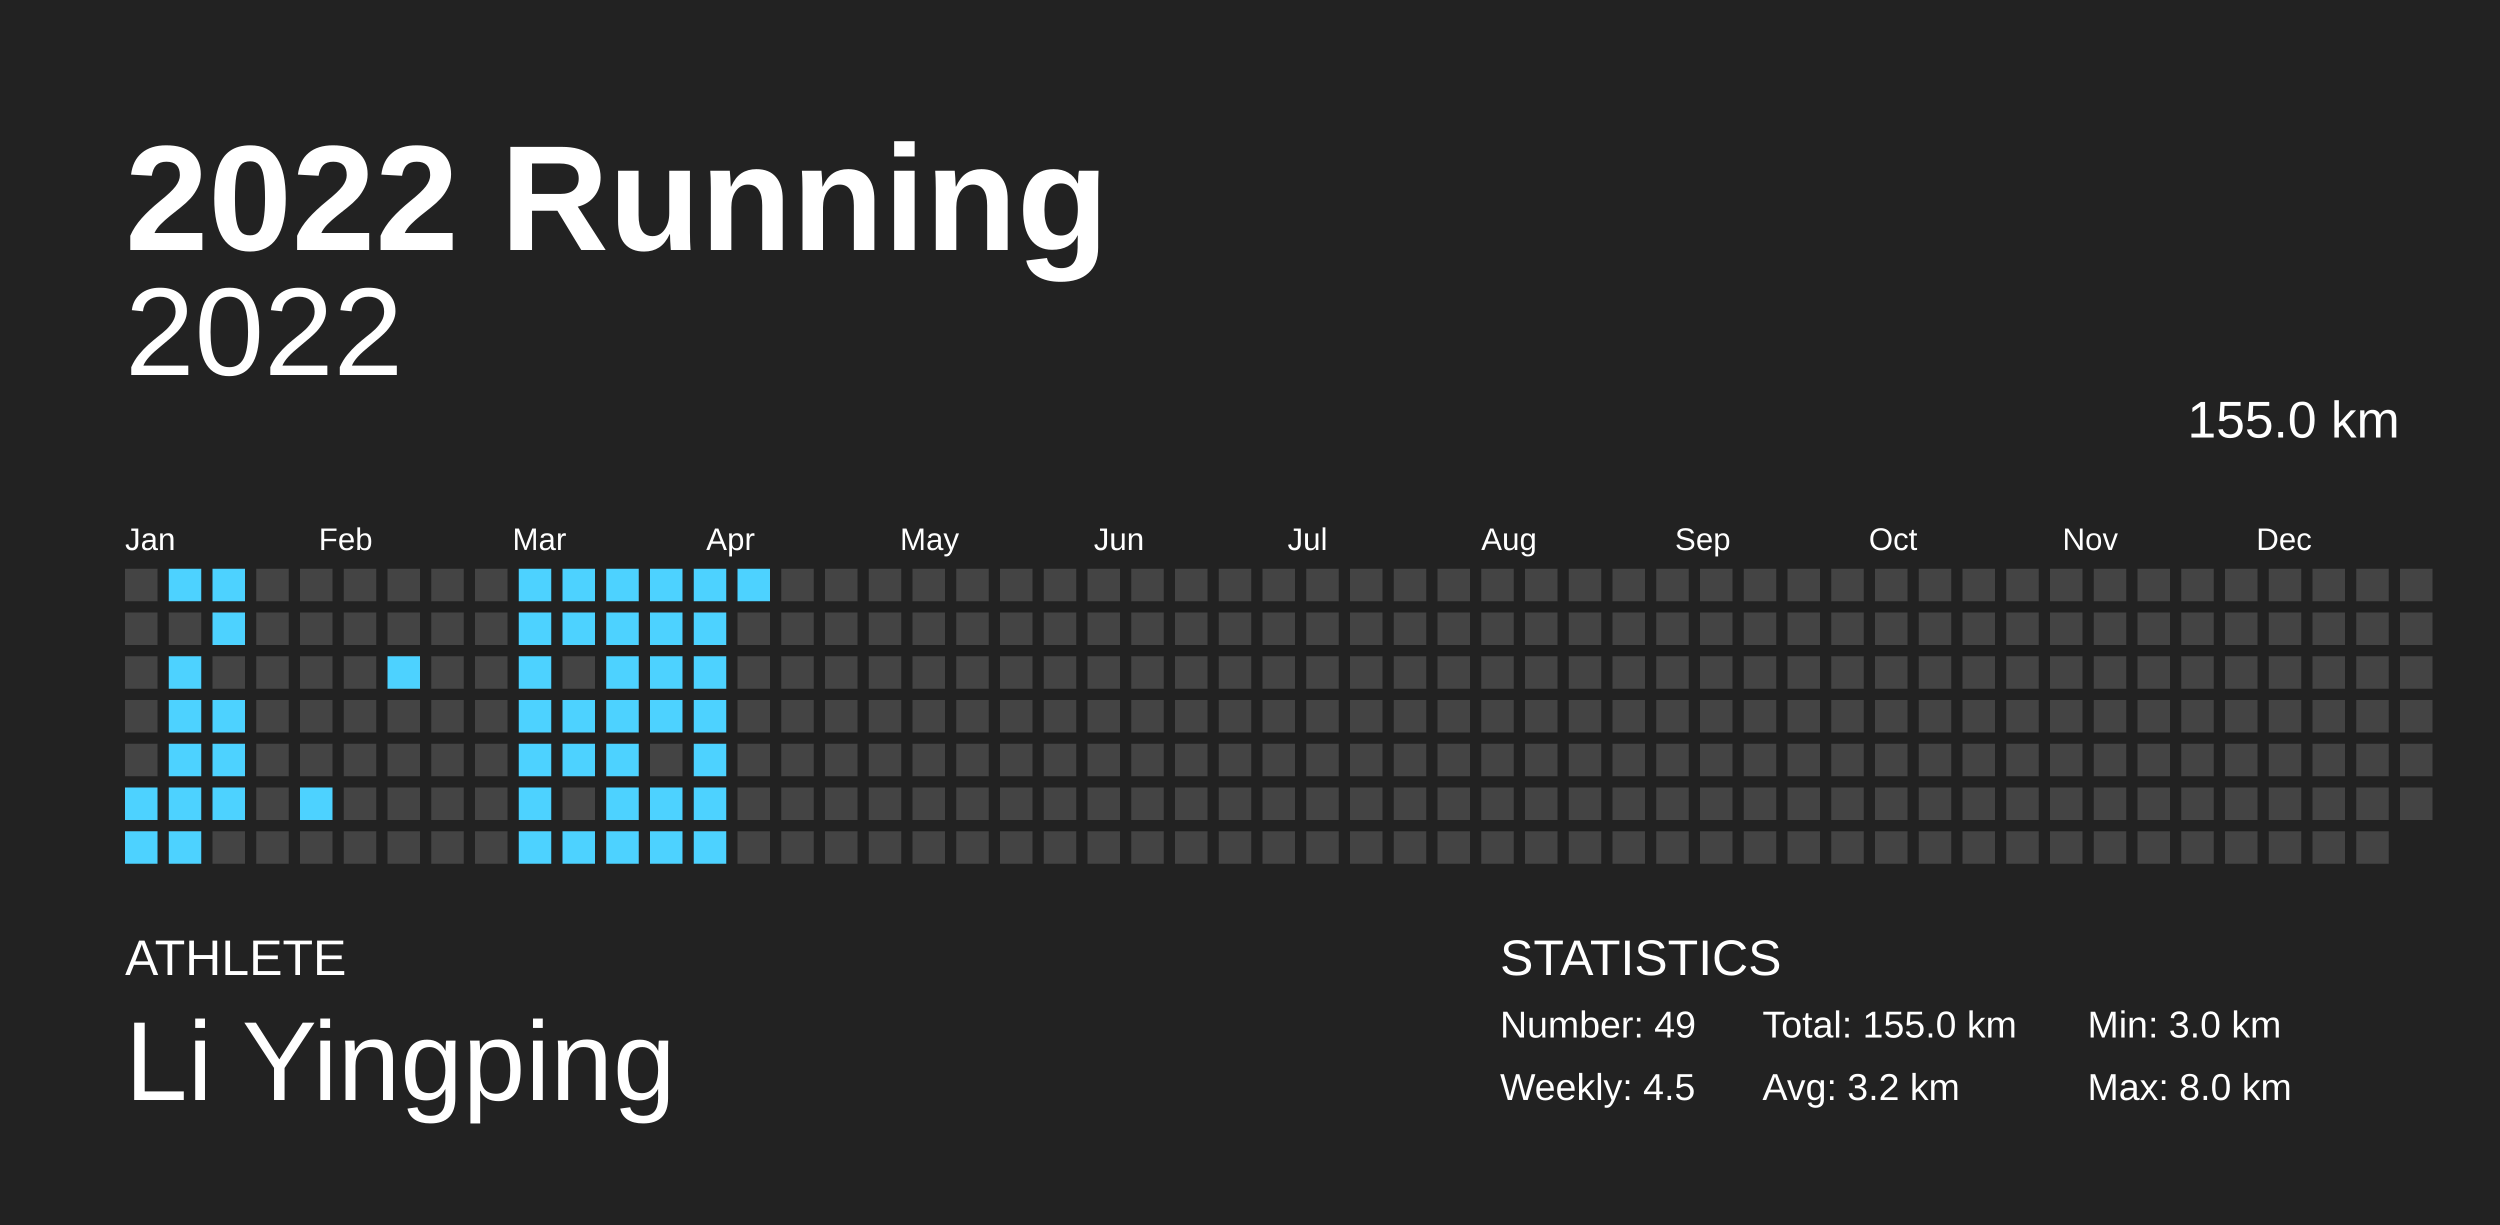
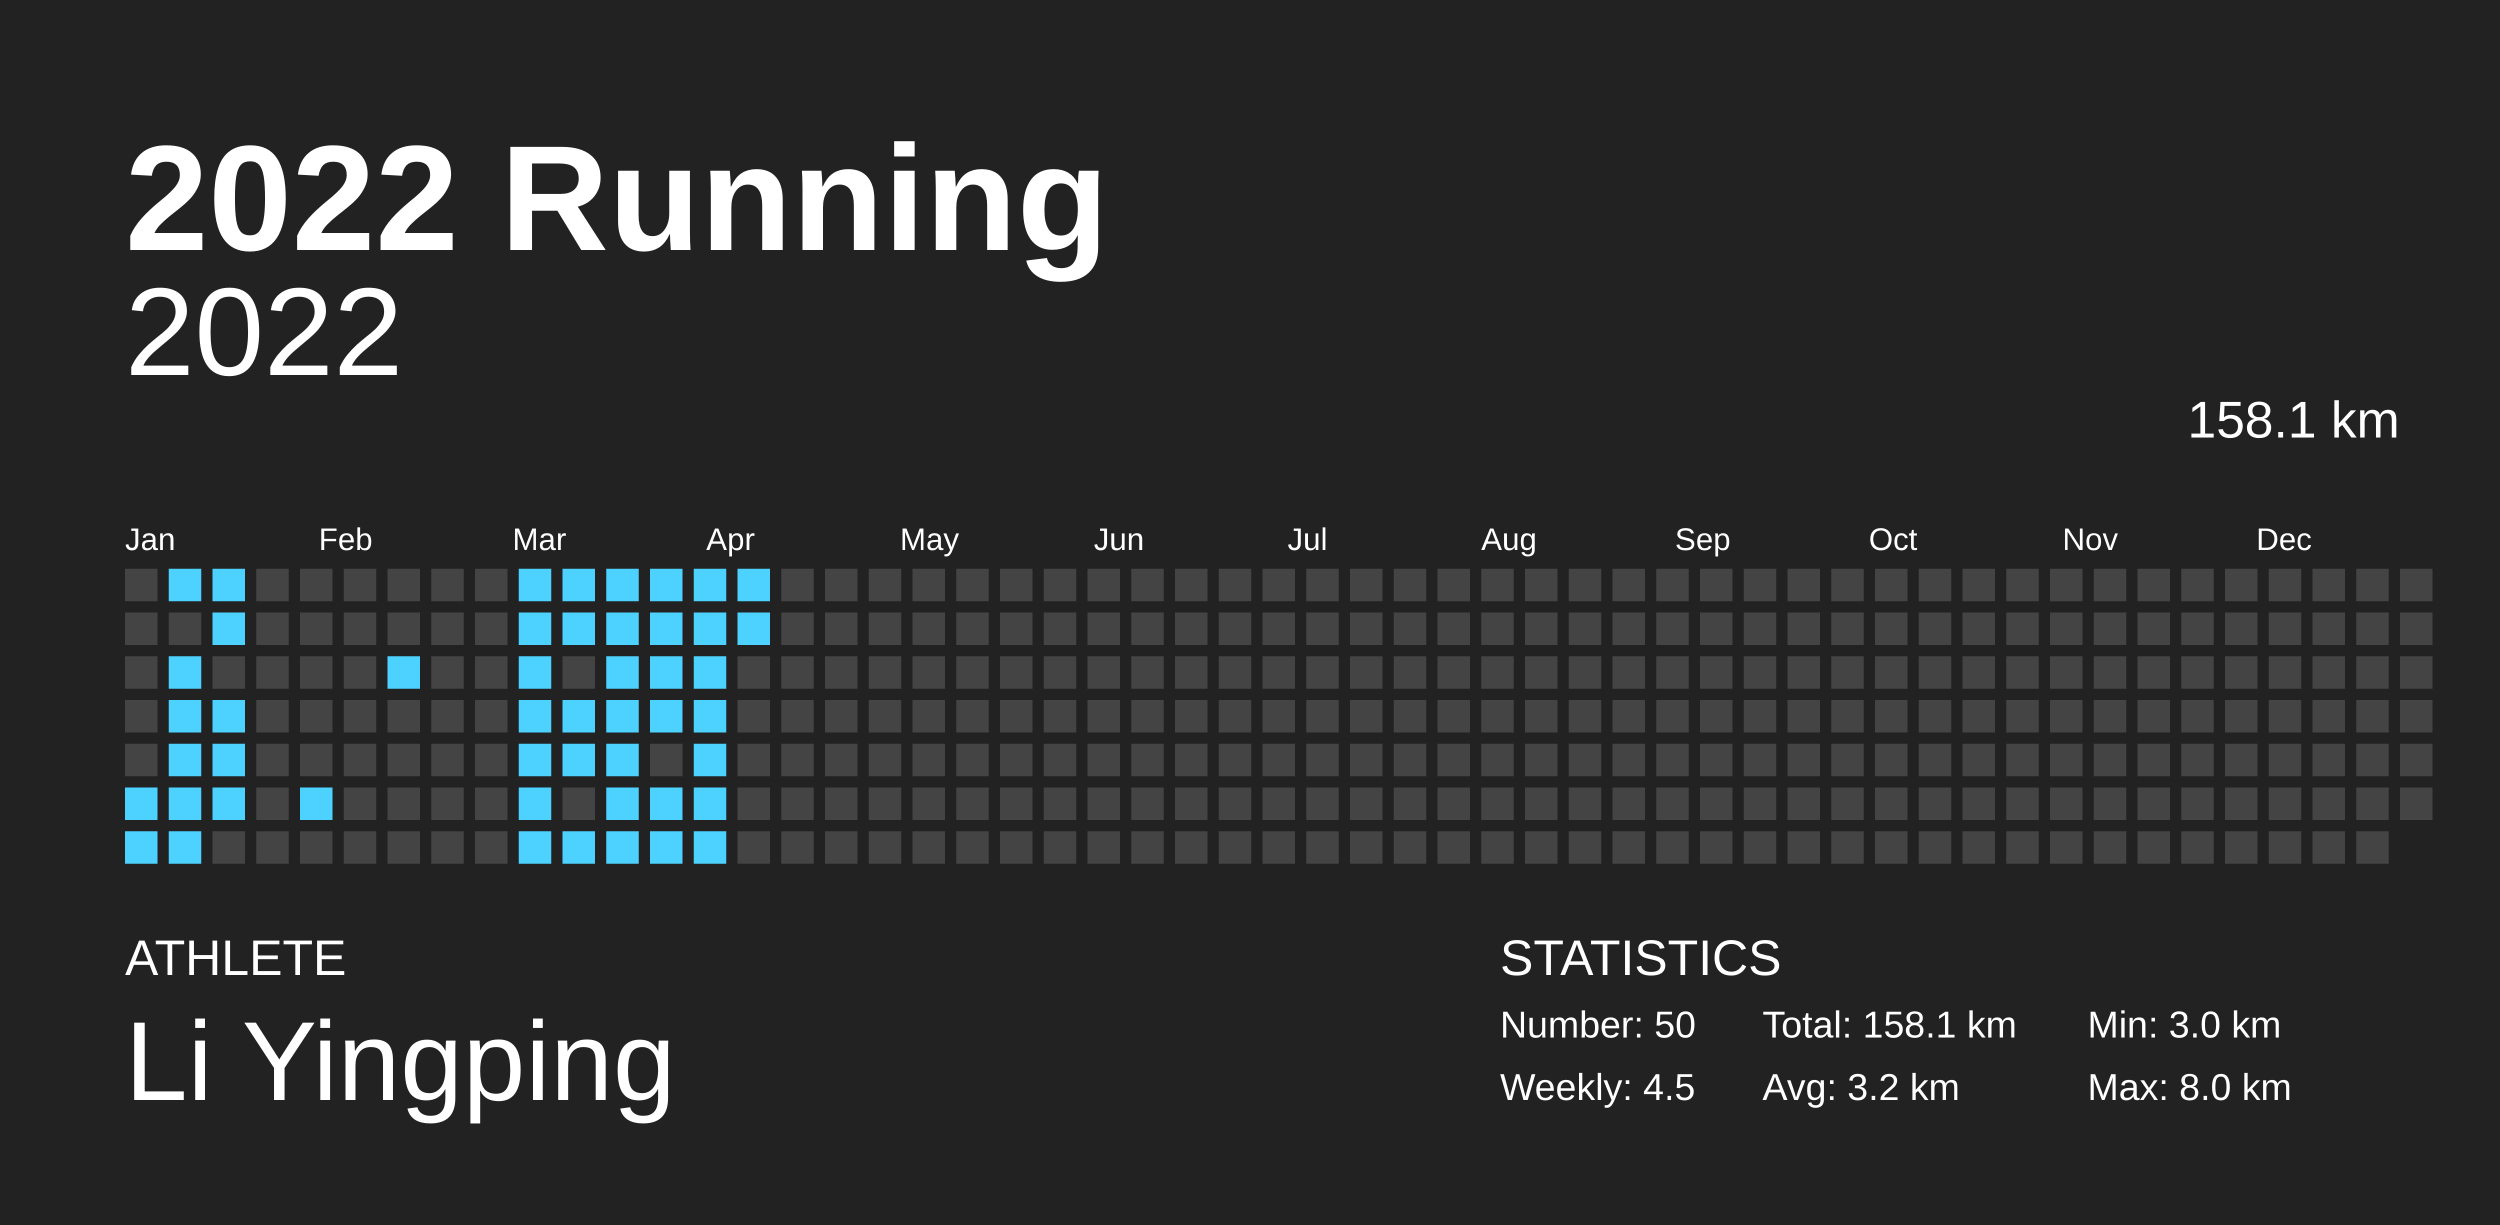
<svg xmlns="http://www.w3.org/2000/svg" baseProfile="full" height="98mm" version="1.1" viewBox="0,0,200,98" width="200mm">
  <defs />
  <rect fill="#222222" height="98" width="200" x="0" y="0" />
  <text fill="#FFFFFF" style="font-size:12px; font-family:Arial; font-weight:bold;" x="10" y="20">2022 Running</text>
  <text fill="#FFFFFF" style="font-size:4px; font-family:Arial" x="10" y="78">ATHLETE</text>
  <text fill="#FFFFFF" style="font-size:9px; font-family:Arial" x="10" y="88">Li Yingping</text>
  <text fill="#FFFFFF" style="font-size:4px; font-family:Arial" x="120" y="78">STATISTICS</text>
-   <text fill="#FFFFFF" style="font-size:3px; font-family:Arial" x="120" y="83">Number: 49</text>
+   <text fill="#FFFFFF" style="font-size:3px; font-family:Arial" x="120" y="83">Number: 50</text>
  <text fill="#FFFFFF" style="font-size:3px; font-family:Arial" x="120" y="88">Weekly: 4.5</text>
-   <text fill="#FFFFFF" style="font-size:3px; font-family:Arial" x="141" y="83">Total: 155.0 km</text>
+   <text fill="#FFFFFF" style="font-size:3px; font-family:Arial" x="141" y="83">Total: 158.1 km</text>
  <text fill="#FFFFFF" style="font-size:3px; font-family:Arial" x="141" y="88">Avg: 3.2 km</text>
  <text fill="#FFFFFF" style="font-size:3px; font-family:Arial" x="167" y="83">Min: 3.0 km</text>
  <text fill="#FFFFFF" style="font-size:3px; font-family:Arial" x="167" y="88">Max: 8.0 km</text>
  <text alignment-baseline="hanging" fill="#FFFFFF" style="font-size:10.0px; font-family:Arial;" x="10" y="30">2022</text>
-   <text alignment-baseline="hanging" fill="#FFFFFF" style="font-size:4.125px; font-family:Arial;" x="175" y="35">155.0 km</text>
+   <text alignment-baseline="hanging" fill="#FFFFFF" style="font-size:4.125px; font-family:Arial;" x="175" y="35">158.1 km</text>
  <text fill="#FFFFFF" style="font-size:2.5px; font-family:Arial" x="10.0" y="44">Jan</text>
  <text fill="#FFFFFF" style="font-size:2.5px; font-family:Arial" x="25.5" y="44">Feb</text>
  <text fill="#FFFFFF" style="font-size:2.5px; font-family:Arial" x="41.0" y="44">Mar</text>
  <text fill="#FFFFFF" style="font-size:2.5px; font-family:Arial" x="56.5" y="44">Apr</text>
  <text fill="#FFFFFF" style="font-size:2.5px; font-family:Arial" x="72.0" y="44">May</text>
  <text fill="#FFFFFF" style="font-size:2.5px; font-family:Arial" x="87.5" y="44">Jun</text>
  <text fill="#FFFFFF" style="font-size:2.5px; font-family:Arial" x="103.0" y="44">Jul</text>
  <text fill="#FFFFFF" style="font-size:2.5px; font-family:Arial" x="118.5" y="44">Aug</text>
  <text fill="#FFFFFF" style="font-size:2.5px; font-family:Arial" x="134.0" y="44">Sep</text>
  <text fill="#FFFFFF" style="font-size:2.5px; font-family:Arial" x="149.5" y="44">Oct</text>
  <text fill="#FFFFFF" style="font-size:2.5px; font-family:Arial" x="165.0" y="44">Nov</text>
  <text fill="#FFFFFF" style="font-size:2.5px; font-family:Arial" x="180.5" y="44">Dec</text>
  <rect fill="#444444" height="2.6" width="2.6" x="10.0" y="45.5" />
  <rect fill="#444444" height="2.6" width="2.6" x="10.0" y="49.0" />
  <rect fill="#444444" height="2.6" width="2.6" x="10.0" y="52.5" />
  <rect fill="#444444" height="2.6" width="2.6" x="10.0" y="56.0" />
  <rect fill="#444444" height="2.6" width="2.6" x="10.0" y="59.5" />
  <rect fill="#4dd2ff" height="2.6" width="2.6" x="10.0" y="63.0" />
  <rect fill="#4dd2ff" height="2.6" width="2.6" x="10.0" y="66.5" />
  <rect fill="#4dd2ff" height="2.6" width="2.6" x="13.5" y="45.5" />
  <rect fill="#444444" height="2.6" width="2.6" x="13.5" y="49.0" />
  <rect fill="#4dd2ff" height="2.6" width="2.6" x="13.5" y="52.5" />
  <rect fill="#4dd2ff" height="2.6" width="2.6" x="13.5" y="56.0" />
  <rect fill="#4dd2ff" height="2.6" width="2.6" x="13.5" y="59.5" />
  <rect fill="#4dd2ff" height="2.6" width="2.6" x="13.5" y="63.0" />
  <rect fill="#4dd2ff" height="2.6" width="2.6" x="13.5" y="66.5" />
  <rect fill="#4dd2ff" height="2.6" width="2.6" x="17.0" y="45.5" />
  <rect fill="#4dd2ff" height="2.6" width="2.6" x="17.0" y="49.0" />
  <rect fill="#444444" height="2.6" width="2.6" x="17.0" y="52.5" />
  <rect fill="#4dd2ff" height="2.6" width="2.6" x="17.0" y="56.0" />
  <rect fill="#4dd2ff" height="2.6" width="2.6" x="17.0" y="59.5" />
  <rect fill="#4dd2ff" height="2.6" width="2.6" x="17.0" y="63.0" />
  <rect fill="#444444" height="2.6" width="2.6" x="17.0" y="66.5" />
  <rect fill="#444444" height="2.6" width="2.6" x="20.5" y="45.5" />
  <rect fill="#444444" height="2.6" width="2.6" x="20.5" y="49.0" />
  <rect fill="#444444" height="2.6" width="2.6" x="20.5" y="52.5" />
  <rect fill="#444444" height="2.6" width="2.6" x="20.5" y="56.0" />
  <rect fill="#444444" height="2.6" width="2.6" x="20.5" y="59.5" />
  <rect fill="#444444" height="2.6" width="2.6" x="20.5" y="63.0" />
  <rect fill="#444444" height="2.6" width="2.6" x="20.5" y="66.5" />
  <rect fill="#444444" height="2.6" width="2.6" x="24.0" y="45.5" />
  <rect fill="#444444" height="2.6" width="2.6" x="24.0" y="49.0" />
  <rect fill="#444444" height="2.6" width="2.6" x="24.0" y="52.5" />
  <rect fill="#444444" height="2.6" width="2.6" x="24.0" y="56.0" />
  <rect fill="#444444" height="2.6" width="2.6" x="24.0" y="59.5" />
  <rect fill="#4dd2ff" height="2.6" width="2.6" x="24.0" y="63.0" />
  <rect fill="#444444" height="2.6" width="2.6" x="24.0" y="66.5" />
  <rect fill="#444444" height="2.6" width="2.6" x="27.5" y="45.5" />
  <rect fill="#444444" height="2.6" width="2.6" x="27.5" y="49.0" />
  <rect fill="#444444" height="2.6" width="2.6" x="27.5" y="52.5" />
  <rect fill="#444444" height="2.6" width="2.6" x="27.5" y="56.0" />
  <rect fill="#444444" height="2.6" width="2.6" x="27.5" y="59.5" />
  <rect fill="#444444" height="2.6" width="2.6" x="27.5" y="63.0" />
  <rect fill="#444444" height="2.6" width="2.6" x="27.5" y="66.5" />
  <rect fill="#444444" height="2.6" width="2.6" x="31.0" y="45.5" />
  <rect fill="#444444" height="2.6" width="2.6" x="31.0" y="49.0" />
  <rect fill="#4dd2ff" height="2.6" width="2.6" x="31.0" y="52.5" />
  <rect fill="#444444" height="2.6" width="2.6" x="31.0" y="56.0" />
  <rect fill="#444444" height="2.6" width="2.6" x="31.0" y="59.5" />
  <rect fill="#444444" height="2.6" width="2.6" x="31.0" y="63.0" />
  <rect fill="#444444" height="2.6" width="2.6" x="31.0" y="66.5" />
  <rect fill="#444444" height="2.6" width="2.6" x="34.5" y="45.5" />
  <rect fill="#444444" height="2.6" width="2.6" x="34.5" y="49.0" />
  <rect fill="#444444" height="2.6" width="2.6" x="34.5" y="52.5" />
  <rect fill="#444444" height="2.6" width="2.6" x="34.5" y="56.0" />
  <rect fill="#444444" height="2.6" width="2.6" x="34.5" y="59.5" />
  <rect fill="#444444" height="2.6" width="2.6" x="34.5" y="63.0" />
  <rect fill="#444444" height="2.6" width="2.6" x="34.5" y="66.5" />
  <rect fill="#444444" height="2.6" width="2.6" x="38.0" y="45.5" />
  <rect fill="#444444" height="2.6" width="2.6" x="38.0" y="49.0" />
  <rect fill="#444444" height="2.6" width="2.6" x="38.0" y="52.5" />
  <rect fill="#444444" height="2.6" width="2.6" x="38.0" y="56.0" />
  <rect fill="#444444" height="2.6" width="2.6" x="38.0" y="59.5" />
  <rect fill="#444444" height="2.6" width="2.6" x="38.0" y="63.0" />
  <rect fill="#444444" height="2.6" width="2.6" x="38.0" y="66.5" />
  <rect fill="#4dd2ff" height="2.6" width="2.6" x="41.5" y="45.5" />
  <rect fill="#4dd2ff" height="2.6" width="2.6" x="41.5" y="49.0" />
  <rect fill="#4dd2ff" height="2.6" width="2.6" x="41.5" y="52.5" />
  <rect fill="#4dd2ff" height="2.6" width="2.6" x="41.5" y="56.0" />
  <rect fill="#4dd2ff" height="2.6" width="2.6" x="41.5" y="59.5" />
  <rect fill="#4dd2ff" height="2.6" width="2.6" x="41.5" y="63.0" />
  <rect fill="#4dd2ff" height="2.6" width="2.6" x="41.5" y="66.5" />
  <rect fill="#4dd2ff" height="2.6" width="2.6" x="45.0" y="45.5" />
  <rect fill="#4dd2ff" height="2.6" width="2.6" x="45.0" y="49.0" />
  <rect fill="#444444" height="2.6" width="2.6" x="45.0" y="52.5" />
  <rect fill="#4dd2ff" height="2.6" width="2.6" x="45.0" y="56.0" />
  <rect fill="#4dd2ff" height="2.6" width="2.6" x="45.0" y="59.5" />
  <rect fill="#444444" height="2.6" width="2.6" x="45.0" y="63.0" />
  <rect fill="#4dd2ff" height="2.6" width="2.6" x="45.0" y="66.5" />
  <rect fill="#4dd2ff" height="2.6" width="2.6" x="48.5" y="45.5" />
  <rect fill="#4dd2ff" height="2.6" width="2.6" x="48.5" y="49.0" />
  <rect fill="#4dd2ff" height="2.6" width="2.6" x="48.5" y="52.5" />
  <rect fill="#4dd2ff" height="2.6" width="2.6" x="48.5" y="56.0" />
  <rect fill="#4dd2ff" height="2.6" width="2.6" x="48.5" y="59.5" />
  <rect fill="#4dd2ff" height="2.6" width="2.6" x="48.5" y="63.0" />
  <rect fill="#4dd2ff" height="2.6" width="2.6" x="48.5" y="66.5" />
  <rect fill="#4dd2ff" height="2.6" width="2.6" x="52.0" y="45.5" />
  <rect fill="#4dd2ff" height="2.6" width="2.6" x="52.0" y="49.0" />
  <rect fill="#4dd2ff" height="2.6" width="2.6" x="52.0" y="52.5" />
  <rect fill="#4dd2ff" height="2.6" width="2.6" x="52.0" y="56.0" />
  <rect fill="#444444" height="2.6" width="2.6" x="52.0" y="59.5" />
  <rect fill="#4dd2ff" height="2.6" width="2.6" x="52.0" y="63.0" />
  <rect fill="#4dd2ff" height="2.6" width="2.6" x="52.0" y="66.5" />
  <rect fill="#4dd2ff" height="2.6" width="2.6" x="55.5" y="45.5" />
  <rect fill="#4dd2ff" height="2.6" width="2.6" x="55.5" y="49.0" />
  <rect fill="#4dd2ff" height="2.6" width="2.6" x="55.5" y="52.5" />
  <rect fill="#4dd2ff" height="2.6" width="2.6" x="55.5" y="56.0" />
  <rect fill="#4dd2ff" height="2.6" width="2.6" x="55.5" y="59.5" />
  <rect fill="#4dd2ff" height="2.6" width="2.6" x="55.5" y="63.0" />
  <rect fill="#4dd2ff" height="2.6" width="2.6" x="55.5" y="66.5" />
  <rect fill="#4dd2ff" height="2.6" width="2.6" x="59.0" y="45.5" />
-   <rect fill="#444444" height="2.6" width="2.6" x="59.0" y="49.0" />
+   <rect fill="#4dd2ff" height="2.6" width="2.6" x="59.0" y="49.0" />
  <rect fill="#444444" height="2.6" width="2.6" x="59.0" y="52.5" />
  <rect fill="#444444" height="2.6" width="2.6" x="59.0" y="56.0" />
  <rect fill="#444444" height="2.6" width="2.6" x="59.0" y="59.5" />
  <rect fill="#444444" height="2.6" width="2.6" x="59.0" y="63.0" />
  <rect fill="#444444" height="2.6" width="2.6" x="59.0" y="66.5" />
  <rect fill="#444444" height="2.6" width="2.6" x="62.5" y="45.5" />
  <rect fill="#444444" height="2.6" width="2.6" x="62.5" y="49.0" />
  <rect fill="#444444" height="2.6" width="2.6" x="62.5" y="52.5" />
  <rect fill="#444444" height="2.6" width="2.6" x="62.5" y="56.0" />
  <rect fill="#444444" height="2.6" width="2.6" x="62.5" y="59.5" />
  <rect fill="#444444" height="2.6" width="2.6" x="62.5" y="63.0" />
  <rect fill="#444444" height="2.6" width="2.6" x="62.5" y="66.5" />
  <rect fill="#444444" height="2.6" width="2.6" x="66.0" y="45.5" />
  <rect fill="#444444" height="2.6" width="2.6" x="66.0" y="49.0" />
  <rect fill="#444444" height="2.6" width="2.6" x="66.0" y="52.5" />
  <rect fill="#444444" height="2.6" width="2.6" x="66.0" y="56.0" />
  <rect fill="#444444" height="2.6" width="2.6" x="66.0" y="59.5" />
  <rect fill="#444444" height="2.6" width="2.6" x="66.0" y="63.0" />
  <rect fill="#444444" height="2.6" width="2.6" x="66.0" y="66.5" />
  <rect fill="#444444" height="2.6" width="2.6" x="69.5" y="45.5" />
  <rect fill="#444444" height="2.6" width="2.6" x="69.5" y="49.0" />
  <rect fill="#444444" height="2.6" width="2.6" x="69.5" y="52.5" />
  <rect fill="#444444" height="2.6" width="2.6" x="69.5" y="56.0" />
  <rect fill="#444444" height="2.6" width="2.6" x="69.5" y="59.5" />
  <rect fill="#444444" height="2.6" width="2.6" x="69.5" y="63.0" />
  <rect fill="#444444" height="2.6" width="2.6" x="69.5" y="66.5" />
  <rect fill="#444444" height="2.6" width="2.6" x="73.0" y="45.5" />
  <rect fill="#444444" height="2.6" width="2.6" x="73.0" y="49.0" />
  <rect fill="#444444" height="2.6" width="2.6" x="73.0" y="52.5" />
  <rect fill="#444444" height="2.6" width="2.6" x="73.0" y="56.0" />
  <rect fill="#444444" height="2.6" width="2.6" x="73.0" y="59.5" />
  <rect fill="#444444" height="2.6" width="2.6" x="73.0" y="63.0" />
  <rect fill="#444444" height="2.6" width="2.6" x="73.0" y="66.5" />
  <rect fill="#444444" height="2.6" width="2.6" x="76.5" y="45.5" />
  <rect fill="#444444" height="2.6" width="2.6" x="76.5" y="49.0" />
  <rect fill="#444444" height="2.6" width="2.6" x="76.5" y="52.5" />
  <rect fill="#444444" height="2.6" width="2.6" x="76.5" y="56.0" />
  <rect fill="#444444" height="2.6" width="2.6" x="76.5" y="59.5" />
  <rect fill="#444444" height="2.6" width="2.6" x="76.5" y="63.0" />
  <rect fill="#444444" height="2.6" width="2.6" x="76.5" y="66.5" />
  <rect fill="#444444" height="2.6" width="2.6" x="80.0" y="45.5" />
  <rect fill="#444444" height="2.6" width="2.6" x="80.0" y="49.0" />
  <rect fill="#444444" height="2.6" width="2.6" x="80.0" y="52.5" />
  <rect fill="#444444" height="2.6" width="2.6" x="80.0" y="56.0" />
  <rect fill="#444444" height="2.6" width="2.6" x="80.0" y="59.5" />
  <rect fill="#444444" height="2.6" width="2.6" x="80.0" y="63.0" />
  <rect fill="#444444" height="2.6" width="2.6" x="80.0" y="66.5" />
  <rect fill="#444444" height="2.6" width="2.6" x="83.5" y="45.5" />
  <rect fill="#444444" height="2.6" width="2.6" x="83.5" y="49.0" />
  <rect fill="#444444" height="2.6" width="2.6" x="83.5" y="52.5" />
  <rect fill="#444444" height="2.6" width="2.6" x="83.5" y="56.0" />
  <rect fill="#444444" height="2.6" width="2.6" x="83.5" y="59.5" />
  <rect fill="#444444" height="2.6" width="2.6" x="83.5" y="63.0" />
  <rect fill="#444444" height="2.6" width="2.6" x="83.5" y="66.5" />
  <rect fill="#444444" height="2.6" width="2.6" x="87.0" y="45.5" />
  <rect fill="#444444" height="2.6" width="2.6" x="87.0" y="49.0" />
  <rect fill="#444444" height="2.6" width="2.6" x="87.0" y="52.5" />
  <rect fill="#444444" height="2.6" width="2.6" x="87.0" y="56.0" />
  <rect fill="#444444" height="2.6" width="2.6" x="87.0" y="59.5" />
  <rect fill="#444444" height="2.6" width="2.6" x="87.0" y="63.0" />
  <rect fill="#444444" height="2.6" width="2.6" x="87.0" y="66.5" />
  <rect fill="#444444" height="2.6" width="2.6" x="90.5" y="45.5" />
  <rect fill="#444444" height="2.6" width="2.6" x="90.5" y="49.0" />
  <rect fill="#444444" height="2.6" width="2.6" x="90.5" y="52.5" />
  <rect fill="#444444" height="2.6" width="2.6" x="90.5" y="56.0" />
  <rect fill="#444444" height="2.6" width="2.6" x="90.5" y="59.5" />
  <rect fill="#444444" height="2.6" width="2.6" x="90.5" y="63.0" />
  <rect fill="#444444" height="2.6" width="2.6" x="90.5" y="66.5" />
  <rect fill="#444444" height="2.6" width="2.6" x="94.0" y="45.5" />
  <rect fill="#444444" height="2.6" width="2.6" x="94.0" y="49.0" />
  <rect fill="#444444" height="2.6" width="2.6" x="94.0" y="52.5" />
  <rect fill="#444444" height="2.6" width="2.6" x="94.0" y="56.0" />
  <rect fill="#444444" height="2.6" width="2.6" x="94.0" y="59.5" />
  <rect fill="#444444" height="2.6" width="2.6" x="94.0" y="63.0" />
  <rect fill="#444444" height="2.6" width="2.6" x="94.0" y="66.5" />
  <rect fill="#444444" height="2.6" width="2.6" x="97.5" y="45.5" />
  <rect fill="#444444" height="2.6" width="2.6" x="97.5" y="49.0" />
  <rect fill="#444444" height="2.6" width="2.6" x="97.5" y="52.5" />
  <rect fill="#444444" height="2.6" width="2.6" x="97.5" y="56.0" />
  <rect fill="#444444" height="2.6" width="2.6" x="97.5" y="59.5" />
  <rect fill="#444444" height="2.6" width="2.6" x="97.5" y="63.0" />
  <rect fill="#444444" height="2.6" width="2.6" x="97.5" y="66.5" />
  <rect fill="#444444" height="2.6" width="2.6" x="101.0" y="45.5" />
  <rect fill="#444444" height="2.6" width="2.6" x="101.0" y="49.0" />
  <rect fill="#444444" height="2.6" width="2.6" x="101.0" y="52.5" />
  <rect fill="#444444" height="2.6" width="2.6" x="101.0" y="56.0" />
  <rect fill="#444444" height="2.6" width="2.6" x="101.0" y="59.5" />
  <rect fill="#444444" height="2.6" width="2.6" x="101.0" y="63.0" />
  <rect fill="#444444" height="2.6" width="2.6" x="101.0" y="66.5" />
  <rect fill="#444444" height="2.6" width="2.6" x="104.5" y="45.5" />
  <rect fill="#444444" height="2.6" width="2.6" x="104.5" y="49.0" />
  <rect fill="#444444" height="2.6" width="2.6" x="104.5" y="52.5" />
  <rect fill="#444444" height="2.6" width="2.6" x="104.5" y="56.0" />
  <rect fill="#444444" height="2.6" width="2.6" x="104.5" y="59.5" />
  <rect fill="#444444" height="2.6" width="2.6" x="104.5" y="63.0" />
  <rect fill="#444444" height="2.6" width="2.6" x="104.5" y="66.5" />
  <rect fill="#444444" height="2.6" width="2.6" x="108.0" y="45.5" />
  <rect fill="#444444" height="2.6" width="2.6" x="108.0" y="49.0" />
  <rect fill="#444444" height="2.6" width="2.6" x="108.0" y="52.5" />
  <rect fill="#444444" height="2.6" width="2.6" x="108.0" y="56.0" />
  <rect fill="#444444" height="2.6" width="2.6" x="108.0" y="59.5" />
  <rect fill="#444444" height="2.6" width="2.6" x="108.0" y="63.0" />
  <rect fill="#444444" height="2.6" width="2.6" x="108.0" y="66.5" />
  <rect fill="#444444" height="2.6" width="2.6" x="111.5" y="45.5" />
  <rect fill="#444444" height="2.6" width="2.6" x="111.5" y="49.0" />
  <rect fill="#444444" height="2.6" width="2.6" x="111.5" y="52.5" />
  <rect fill="#444444" height="2.6" width="2.6" x="111.5" y="56.0" />
  <rect fill="#444444" height="2.6" width="2.6" x="111.5" y="59.5" />
  <rect fill="#444444" height="2.6" width="2.6" x="111.5" y="63.0" />
  <rect fill="#444444" height="2.6" width="2.6" x="111.5" y="66.5" />
  <rect fill="#444444" height="2.6" width="2.6" x="115.0" y="45.5" />
  <rect fill="#444444" height="2.6" width="2.6" x="115.0" y="49.0" />
  <rect fill="#444444" height="2.6" width="2.6" x="115.0" y="52.5" />
  <rect fill="#444444" height="2.6" width="2.6" x="115.0" y="56.0" />
  <rect fill="#444444" height="2.6" width="2.6" x="115.0" y="59.5" />
  <rect fill="#444444" height="2.6" width="2.6" x="115.0" y="63.0" />
  <rect fill="#444444" height="2.6" width="2.6" x="115.0" y="66.5" />
  <rect fill="#444444" height="2.6" width="2.6" x="118.5" y="45.5" />
  <rect fill="#444444" height="2.6" width="2.6" x="118.5" y="49.0" />
  <rect fill="#444444" height="2.6" width="2.6" x="118.5" y="52.5" />
  <rect fill="#444444" height="2.6" width="2.6" x="118.5" y="56.0" />
  <rect fill="#444444" height="2.6" width="2.6" x="118.5" y="59.5" />
  <rect fill="#444444" height="2.6" width="2.6" x="118.5" y="63.0" />
  <rect fill="#444444" height="2.6" width="2.6" x="118.5" y="66.5" />
  <rect fill="#444444" height="2.6" width="2.6" x="122.0" y="45.5" />
  <rect fill="#444444" height="2.6" width="2.6" x="122.0" y="49.0" />
  <rect fill="#444444" height="2.6" width="2.6" x="122.0" y="52.5" />
  <rect fill="#444444" height="2.6" width="2.6" x="122.0" y="56.0" />
  <rect fill="#444444" height="2.6" width="2.6" x="122.0" y="59.5" />
  <rect fill="#444444" height="2.6" width="2.6" x="122.0" y="63.0" />
  <rect fill="#444444" height="2.6" width="2.6" x="122.0" y="66.5" />
  <rect fill="#444444" height="2.6" width="2.6" x="125.5" y="45.5" />
  <rect fill="#444444" height="2.6" width="2.6" x="125.5" y="49.0" />
  <rect fill="#444444" height="2.6" width="2.6" x="125.5" y="52.5" />
  <rect fill="#444444" height="2.6" width="2.6" x="125.5" y="56.0" />
  <rect fill="#444444" height="2.6" width="2.6" x="125.5" y="59.5" />
  <rect fill="#444444" height="2.6" width="2.6" x="125.5" y="63.0" />
  <rect fill="#444444" height="2.6" width="2.6" x="125.5" y="66.5" />
  <rect fill="#444444" height="2.6" width="2.6" x="129.0" y="45.5" />
  <rect fill="#444444" height="2.6" width="2.6" x="129.0" y="49.0" />
  <rect fill="#444444" height="2.6" width="2.6" x="129.0" y="52.5" />
  <rect fill="#444444" height="2.6" width="2.6" x="129.0" y="56.0" />
  <rect fill="#444444" height="2.6" width="2.6" x="129.0" y="59.5" />
  <rect fill="#444444" height="2.6" width="2.6" x="129.0" y="63.0" />
  <rect fill="#444444" height="2.6" width="2.6" x="129.0" y="66.5" />
  <rect fill="#444444" height="2.6" width="2.6" x="132.5" y="45.5" />
  <rect fill="#444444" height="2.6" width="2.6" x="132.5" y="49.0" />
  <rect fill="#444444" height="2.6" width="2.6" x="132.5" y="52.5" />
  <rect fill="#444444" height="2.6" width="2.6" x="132.5" y="56.0" />
  <rect fill="#444444" height="2.6" width="2.6" x="132.5" y="59.5" />
  <rect fill="#444444" height="2.6" width="2.6" x="132.5" y="63.0" />
  <rect fill="#444444" height="2.6" width="2.6" x="132.5" y="66.5" />
  <rect fill="#444444" height="2.6" width="2.6" x="136.0" y="45.5" />
  <rect fill="#444444" height="2.6" width="2.6" x="136.0" y="49.0" />
  <rect fill="#444444" height="2.6" width="2.6" x="136.0" y="52.5" />
  <rect fill="#444444" height="2.6" width="2.6" x="136.0" y="56.0" />
  <rect fill="#444444" height="2.6" width="2.6" x="136.0" y="59.5" />
  <rect fill="#444444" height="2.6" width="2.6" x="136.0" y="63.0" />
  <rect fill="#444444" height="2.6" width="2.6" x="136.0" y="66.5" />
  <rect fill="#444444" height="2.6" width="2.6" x="139.5" y="45.5" />
  <rect fill="#444444" height="2.6" width="2.6" x="139.5" y="49.0" />
  <rect fill="#444444" height="2.6" width="2.6" x="139.5" y="52.5" />
  <rect fill="#444444" height="2.6" width="2.6" x="139.5" y="56.0" />
  <rect fill="#444444" height="2.6" width="2.6" x="139.5" y="59.5" />
  <rect fill="#444444" height="2.6" width="2.6" x="139.5" y="63.0" />
  <rect fill="#444444" height="2.6" width="2.6" x="139.5" y="66.5" />
  <rect fill="#444444" height="2.6" width="2.6" x="143.0" y="45.5" />
  <rect fill="#444444" height="2.6" width="2.6" x="143.0" y="49.0" />
  <rect fill="#444444" height="2.6" width="2.6" x="143.0" y="52.5" />
  <rect fill="#444444" height="2.6" width="2.6" x="143.0" y="56.0" />
  <rect fill="#444444" height="2.6" width="2.6" x="143.0" y="59.5" />
  <rect fill="#444444" height="2.6" width="2.6" x="143.0" y="63.0" />
  <rect fill="#444444" height="2.6" width="2.6" x="143.0" y="66.5" />
  <rect fill="#444444" height="2.6" width="2.6" x="146.5" y="45.5" />
  <rect fill="#444444" height="2.6" width="2.6" x="146.5" y="49.0" />
  <rect fill="#444444" height="2.6" width="2.6" x="146.5" y="52.5" />
  <rect fill="#444444" height="2.6" width="2.6" x="146.5" y="56.0" />
  <rect fill="#444444" height="2.6" width="2.6" x="146.5" y="59.5" />
  <rect fill="#444444" height="2.6" width="2.6" x="146.5" y="63.0" />
  <rect fill="#444444" height="2.6" width="2.6" x="146.5" y="66.5" />
  <rect fill="#444444" height="2.6" width="2.6" x="150.0" y="45.5" />
  <rect fill="#444444" height="2.6" width="2.6" x="150.0" y="49.0" />
  <rect fill="#444444" height="2.6" width="2.6" x="150.0" y="52.5" />
  <rect fill="#444444" height="2.6" width="2.6" x="150.0" y="56.0" />
  <rect fill="#444444" height="2.6" width="2.6" x="150.0" y="59.5" />
  <rect fill="#444444" height="2.6" width="2.6" x="150.0" y="63.0" />
  <rect fill="#444444" height="2.6" width="2.6" x="150.0" y="66.5" />
  <rect fill="#444444" height="2.6" width="2.6" x="153.5" y="45.5" />
  <rect fill="#444444" height="2.6" width="2.6" x="153.5" y="49.0" />
  <rect fill="#444444" height="2.6" width="2.6" x="153.5" y="52.5" />
  <rect fill="#444444" height="2.6" width="2.6" x="153.5" y="56.0" />
  <rect fill="#444444" height="2.6" width="2.6" x="153.5" y="59.5" />
  <rect fill="#444444" height="2.6" width="2.6" x="153.5" y="63.0" />
  <rect fill="#444444" height="2.6" width="2.6" x="153.5" y="66.5" />
  <rect fill="#444444" height="2.6" width="2.6" x="157.0" y="45.5" />
  <rect fill="#444444" height="2.6" width="2.6" x="157.0" y="49.0" />
  <rect fill="#444444" height="2.6" width="2.6" x="157.0" y="52.5" />
  <rect fill="#444444" height="2.6" width="2.6" x="157.0" y="56.0" />
  <rect fill="#444444" height="2.6" width="2.6" x="157.0" y="59.5" />
  <rect fill="#444444" height="2.6" width="2.6" x="157.0" y="63.0" />
  <rect fill="#444444" height="2.6" width="2.6" x="157.0" y="66.5" />
  <rect fill="#444444" height="2.6" width="2.6" x="160.5" y="45.5" />
  <rect fill="#444444" height="2.6" width="2.6" x="160.5" y="49.0" />
  <rect fill="#444444" height="2.6" width="2.6" x="160.5" y="52.5" />
  <rect fill="#444444" height="2.6" width="2.6" x="160.5" y="56.0" />
  <rect fill="#444444" height="2.6" width="2.6" x="160.5" y="59.5" />
  <rect fill="#444444" height="2.6" width="2.6" x="160.5" y="63.0" />
  <rect fill="#444444" height="2.6" width="2.6" x="160.5" y="66.5" />
  <rect fill="#444444" height="2.6" width="2.6" x="164.0" y="45.5" />
  <rect fill="#444444" height="2.6" width="2.6" x="164.0" y="49.0" />
  <rect fill="#444444" height="2.6" width="2.6" x="164.0" y="52.5" />
  <rect fill="#444444" height="2.6" width="2.6" x="164.0" y="56.0" />
  <rect fill="#444444" height="2.6" width="2.6" x="164.0" y="59.5" />
  <rect fill="#444444" height="2.6" width="2.6" x="164.0" y="63.0" />
  <rect fill="#444444" height="2.6" width="2.6" x="164.0" y="66.5" />
  <rect fill="#444444" height="2.6" width="2.6" x="167.5" y="45.5" />
  <rect fill="#444444" height="2.6" width="2.6" x="167.5" y="49.0" />
  <rect fill="#444444" height="2.6" width="2.6" x="167.5" y="52.5" />
  <rect fill="#444444" height="2.6" width="2.6" x="167.5" y="56.0" />
  <rect fill="#444444" height="2.6" width="2.6" x="167.5" y="59.5" />
  <rect fill="#444444" height="2.6" width="2.6" x="167.5" y="63.0" />
  <rect fill="#444444" height="2.6" width="2.6" x="167.5" y="66.5" />
  <rect fill="#444444" height="2.6" width="2.6" x="171.0" y="45.5" />
  <rect fill="#444444" height="2.6" width="2.6" x="171.0" y="49.0" />
  <rect fill="#444444" height="2.6" width="2.6" x="171.0" y="52.5" />
  <rect fill="#444444" height="2.6" width="2.6" x="171.0" y="56.0" />
  <rect fill="#444444" height="2.6" width="2.6" x="171.0" y="59.5" />
  <rect fill="#444444" height="2.6" width="2.6" x="171.0" y="63.0" />
  <rect fill="#444444" height="2.6" width="2.6" x="171.0" y="66.5" />
  <rect fill="#444444" height="2.6" width="2.6" x="174.5" y="45.5" />
  <rect fill="#444444" height="2.6" width="2.6" x="174.5" y="49.0" />
  <rect fill="#444444" height="2.6" width="2.6" x="174.5" y="52.5" />
  <rect fill="#444444" height="2.6" width="2.6" x="174.5" y="56.0" />
  <rect fill="#444444" height="2.6" width="2.6" x="174.5" y="59.5" />
  <rect fill="#444444" height="2.6" width="2.6" x="174.5" y="63.0" />
  <rect fill="#444444" height="2.6" width="2.6" x="174.5" y="66.5" />
  <rect fill="#444444" height="2.6" width="2.6" x="178.0" y="45.5" />
  <rect fill="#444444" height="2.6" width="2.6" x="178.0" y="49.0" />
  <rect fill="#444444" height="2.6" width="2.6" x="178.0" y="52.5" />
  <rect fill="#444444" height="2.6" width="2.6" x="178.0" y="56.0" />
  <rect fill="#444444" height="2.6" width="2.6" x="178.0" y="59.5" />
  <rect fill="#444444" height="2.6" width="2.6" x="178.0" y="63.0" />
  <rect fill="#444444" height="2.6" width="2.6" x="178.0" y="66.5" />
  <rect fill="#444444" height="2.6" width="2.6" x="181.5" y="45.5" />
  <rect fill="#444444" height="2.6" width="2.6" x="181.5" y="49.0" />
  <rect fill="#444444" height="2.6" width="2.6" x="181.5" y="52.5" />
  <rect fill="#444444" height="2.6" width="2.6" x="181.5" y="56.0" />
  <rect fill="#444444" height="2.6" width="2.6" x="181.5" y="59.5" />
  <rect fill="#444444" height="2.6" width="2.6" x="181.5" y="63.0" />
  <rect fill="#444444" height="2.6" width="2.6" x="181.5" y="66.5" />
  <rect fill="#444444" height="2.6" width="2.6" x="185.0" y="45.5" />
  <rect fill="#444444" height="2.6" width="2.6" x="185.0" y="49.0" />
  <rect fill="#444444" height="2.6" width="2.6" x="185.0" y="52.5" />
  <rect fill="#444444" height="2.6" width="2.6" x="185.0" y="56.0" />
  <rect fill="#444444" height="2.6" width="2.6" x="185.0" y="59.5" />
  <rect fill="#444444" height="2.6" width="2.6" x="185.0" y="63.0" />
  <rect fill="#444444" height="2.6" width="2.6" x="185.0" y="66.5" />
  <rect fill="#444444" height="2.6" width="2.6" x="188.5" y="45.5" />
  <rect fill="#444444" height="2.6" width="2.6" x="188.5" y="49.0" />
  <rect fill="#444444" height="2.6" width="2.6" x="188.5" y="52.5" />
  <rect fill="#444444" height="2.6" width="2.6" x="188.5" y="56.0" />
  <rect fill="#444444" height="2.6" width="2.6" x="188.5" y="59.5" />
  <rect fill="#444444" height="2.6" width="2.6" x="188.5" y="63.0" />
  <rect fill="#444444" height="2.6" width="2.6" x="188.5" y="66.5" />
  <rect fill="#444444" height="2.6" width="2.6" x="192.0" y="45.5" />
  <rect fill="#444444" height="2.6" width="2.6" x="192.0" y="49.0" />
  <rect fill="#444444" height="2.6" width="2.6" x="192.0" y="52.5" />
  <rect fill="#444444" height="2.6" width="2.6" x="192.0" y="56.0" />
  <rect fill="#444444" height="2.6" width="2.6" x="192.0" y="59.5" />
  <rect fill="#444444" height="2.6" width="2.6" x="192.0" y="63.0" />
</svg>
